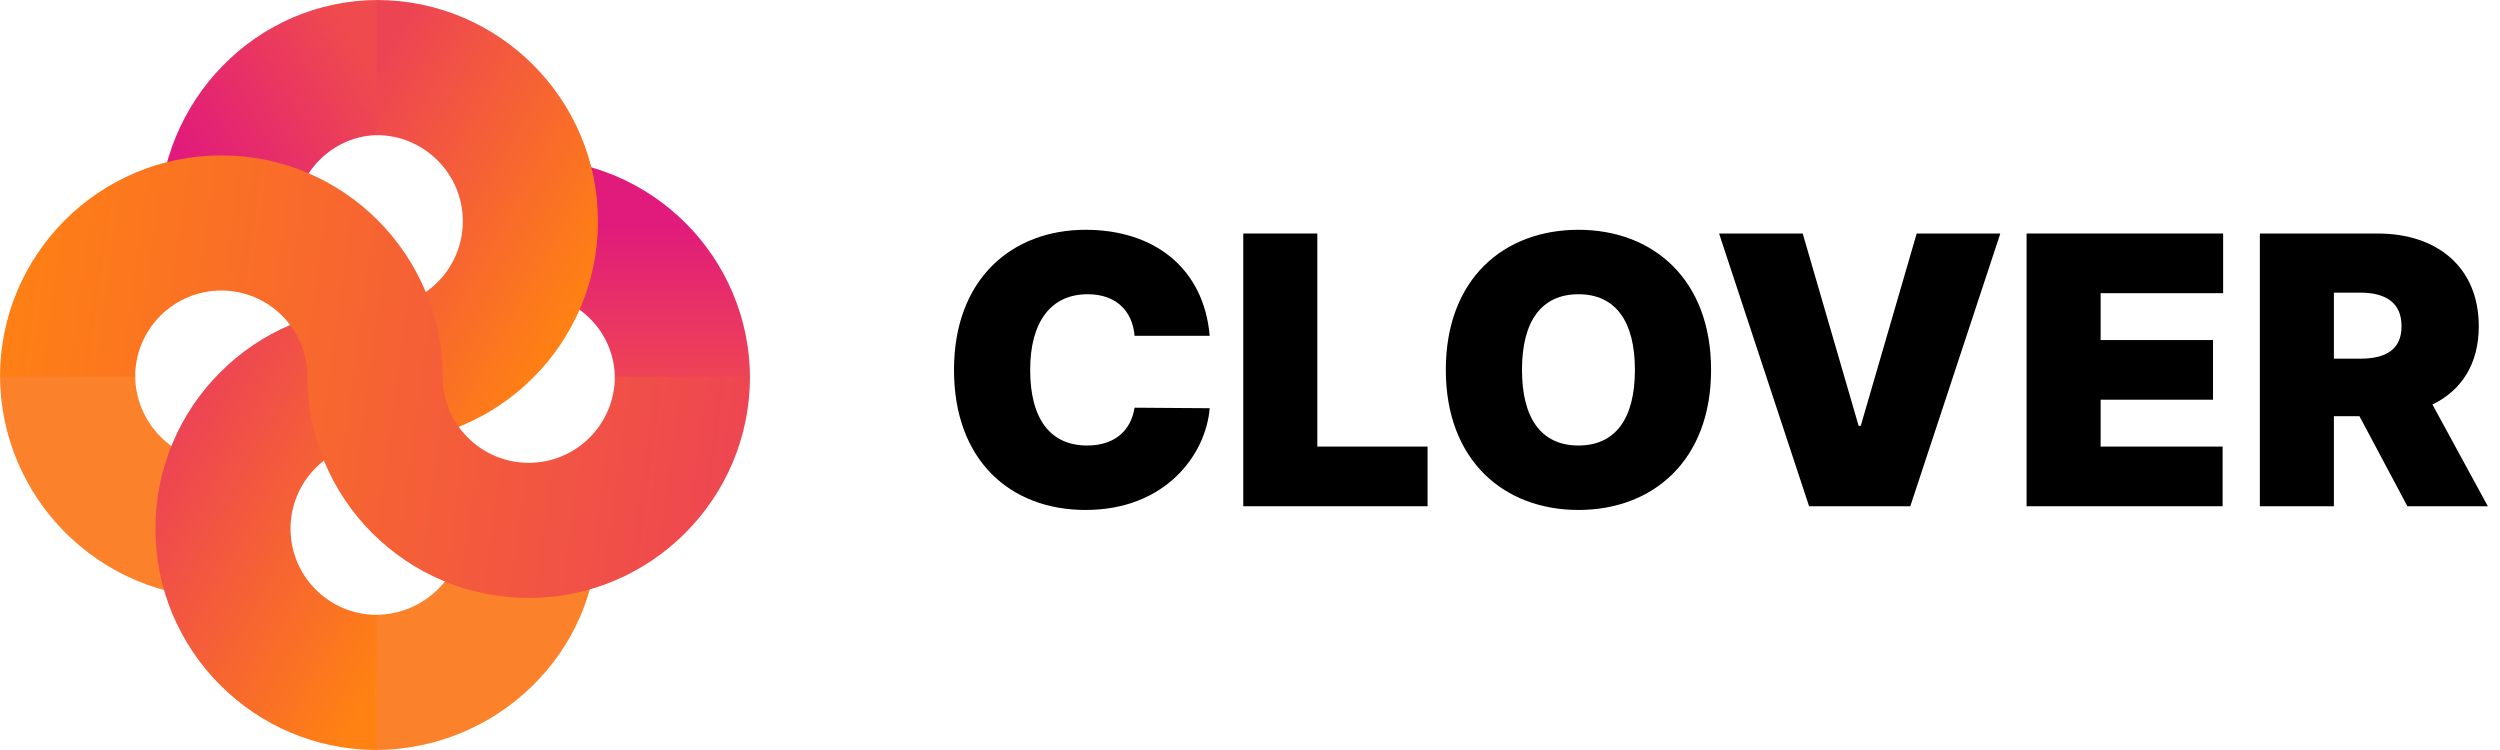
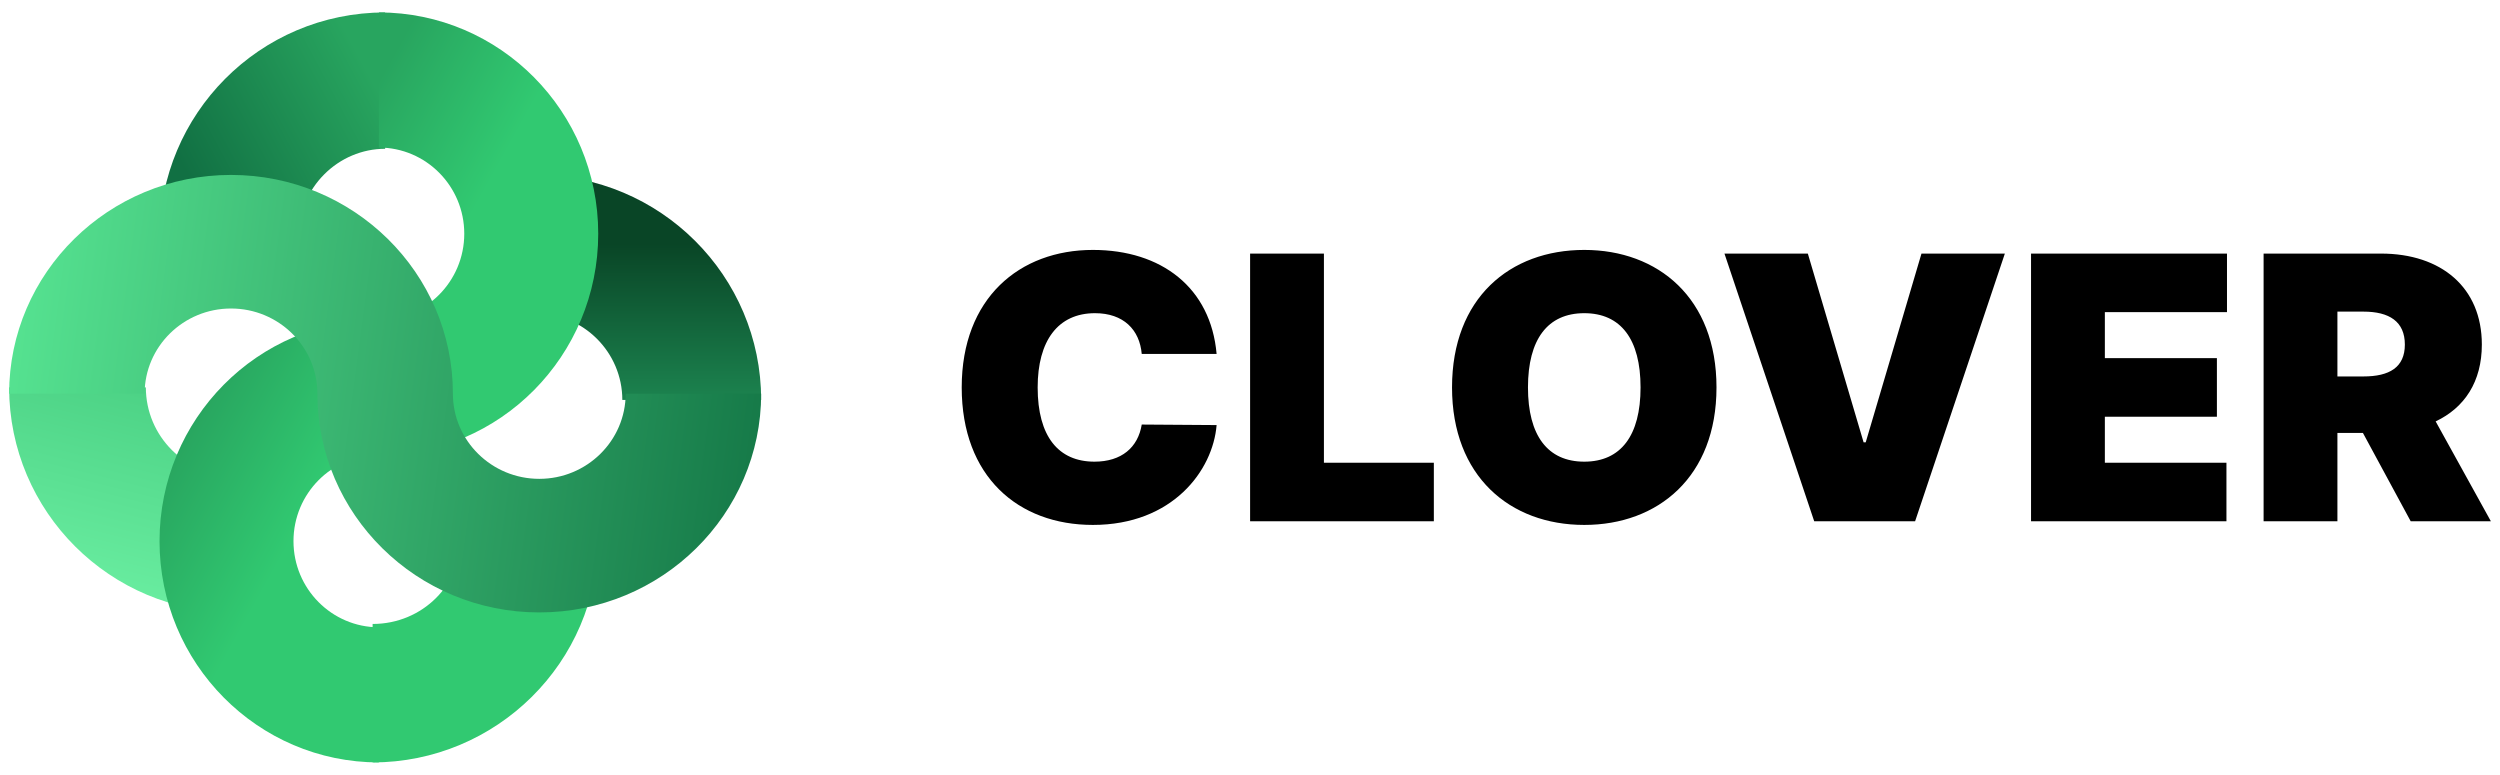
- <svg xmlns="http://www.w3.org/2000/svg" width="200" height="60" viewBox="0 0 200 60" fill="none">
-   <path d="M96.775 26.863C96.306 21.451 92.343 18.383 86.846 18.383C80.965 18.383 76.32 22.303 76.32 29.59C76.32 36.845 80.837 40.797 86.846 40.797C93.238 40.797 96.476 36.365 96.775 32.658L90.766 32.615C90.468 34.48 89.147 35.641 86.974 35.641C84.087 35.641 82.414 33.596 82.414 29.59C82.414 25.797 84.033 23.539 87.016 23.539C89.296 23.539 90.596 24.881 90.766 26.863H96.775Z" fill="black" />
-   <path d="M99.462 40.499H114.206V35.726H105.385V18.681H99.462V40.499Z" fill="black" />
-   <path d="M136.886 29.59C136.886 22.303 132.199 18.383 126.276 18.383C120.31 18.383 115.665 22.303 115.665 29.59C115.665 36.834 120.31 40.797 126.276 40.797C132.199 40.797 136.886 36.877 136.886 29.59ZM130.793 29.59C130.793 33.51 129.216 35.641 126.276 35.641C123.336 35.641 121.759 33.51 121.759 29.59C121.759 25.67 123.336 23.539 126.276 23.539C129.216 23.539 130.793 25.67 130.793 29.59Z" fill="black" />
-   <path d="M144.216 18.681H137.526L144.727 40.499H152.824L160.025 18.681H153.335L148.861 34.064H148.69L144.216 18.681Z" fill="black" />
-   <path d="M162.127 40.499H177.808V35.726H168.05V31.976H177.041V27.204H168.05V23.454H177.851V18.681H162.127V40.499Z" fill="black" />
-   <path d="M180.788 40.499H186.711V33.297H188.757L192.592 40.499H199.027L194.595 32.36C196.917 31.241 198.302 29.121 198.302 26.096C198.302 21.451 195.053 18.681 190.206 18.681H180.788V40.499ZM186.711 28.695V23.411H188.799C190.877 23.411 192.123 24.221 192.123 26.096C192.123 27.96 190.877 28.695 188.799 28.695H186.711Z" fill="black" />
-   <path fill-rule="evenodd" clip-rule="evenodd" d="M30 49.188C33.99 49.188 37.027 46.048 37.027 42.432H47.837C47.837 52.242 39.735 59.999 30 59.999V49.188Z" fill="#FB822A" />
-   <path fill-rule="evenodd" clip-rule="evenodd" d="M49.188 30.27C49.188 26.542 46.16 23.514 42.432 23.514V12.703C52.13 12.703 59.999 20.572 59.999 30.27H49.188Z" fill="url(#paint0_linear)" />
-   <path fill-rule="evenodd" clip-rule="evenodd" d="M10.811 30C10.811 33.877 13.96 37.027 17.837 37.027V47.837C7.99 47.837 0 39.848 0 30H10.811Z" fill="url(#paint1_linear)" />
-   <path fill-rule="evenodd" clip-rule="evenodd" d="M30.27 10.811C26.654 10.811 23.514 13.848 23.514 17.837H12.703C12.703 8.102 20.46 0 30.27 0V10.811Z" fill="url(#paint2_linear)" />
-   <path fill-rule="evenodd" clip-rule="evenodd" d="M37.026 17.702C37.026 13.9 33.937 10.811 30.134 10.811V0C39.907 0 47.836 7.929 47.836 17.702C47.836 27.476 39.907 35.405 30.134 35.405C26.331 35.405 23.242 38.494 23.242 42.297C23.242 46.099 26.331 49.188 30.134 49.188V59.999C20.361 59.999 12.432 52.07 12.432 42.297C12.432 32.523 20.361 24.594 30.134 24.594C33.937 24.594 37.026 21.505 37.026 17.702Z" fill="url(#paint3_linear)" />
-   <path fill-rule="evenodd" clip-rule="evenodd" d="M17.702 23.242C13.9 23.242 10.811 26.331 10.811 30.134H0C0 20.361 7.929 12.432 17.702 12.432C27.476 12.432 35.405 20.361 35.405 30.134C35.405 33.937 38.494 37.026 42.297 37.026C46.099 37.026 49.188 33.937 49.188 30.134H59.999C59.999 39.907 52.07 47.836 42.297 47.836C32.523 47.836 24.594 39.907 24.594 30.134C24.594 26.331 21.505 23.242 17.702 23.242Z" fill="url(#paint4_linear)" />
+ <svg xmlns="http://www.w3.org/2000/svg" width="171px" height="53px" viewBox="0 0 171 53" version="1.1">
  <defs>
-     <linearGradient id="paint0_linear" x1="48.513" y1="18.108" x2="48.513" y2="30.27" gradientUnits="userSpaceOnUse">
-       <stop stop-color="#E11B7B" />
-       <stop offset="1" stop-color="#EE4455" />
+     <linearGradient x1="34.615%" y1="30.769%" x2="34.615%" y2="100%" id="linearGradient-1">
+       <stop stop-color="#094526" offset="0%" />
+       <stop stop-color="#1C834F" offset="100%" />
    </linearGradient>
-     <linearGradient id="paint1_linear" x1="11.621" y1="30" x2="11.621" y2="42.432" gradientUnits="userSpaceOnUse">
-       <stop stop-color="#FB822A" />
-       <stop offset="1" stop-color="#FB822A" />
+     <linearGradient x1="75.682%" y1="0.272%" x2="50.455%" y2="100.632%" id="linearGradient-2">
+       <stop stop-color="#4BD184" offset="0%" />
+       <stop stop-color="#6BEFA2" offset="100%" />
    </linearGradient>
-     <linearGradient id="paint2_linear" x1="15.946" y1="15" x2="30.27" y2="7.162" gradientUnits="userSpaceOnUse">
-       <stop stop-color="#E11B7B" />
-       <stop offset="1" stop-color="#EF4A4E" />
+     <linearGradient x1="18.461%" y1="83.906%" x2="100%" y2="40.205%" id="linearGradient-3">
+       <stop stop-color="#117043" offset="0%" />
+       <stop stop-color="#28A55F" offset="100%" />
    </linearGradient>
-     <linearGradient id="paint3_linear" x1="30.269" y1="5.405" x2="51.053" y2="16.85" gradientUnits="userSpaceOnUse">
-       <stop stop-color="#ED4454" />
-       <stop offset="1" stop-color="#FF8212" />
+     <linearGradient x1="50.131%" y1="9.009%" x2="70.215%" y2="28.083%" id="linearGradient-4">
+       <stop stop-color="#28A55F" offset="0%" />
+       <stop stop-color="#31C971" offset="100%" />
    </linearGradient>
-     <linearGradient id="paint4_linear" x1="0" y1="12.432" x2="63.612" y2="20.993" gradientUnits="userSpaceOnUse">
-       <stop stop-color="#FF8212" />
-       <stop offset="1" stop-color="#ED4454" />
+     <linearGradient x1="0%" y1="33.079%" x2="106.022%" y2="41.263%" id="linearGradient-5">
+       <stop stop-color="#56E391" offset="0%" />
+       <stop stop-color="#137545" offset="100%" />
    </linearGradient>
  </defs>
+   <g id="页面-1" stroke="none" stroke-width="1" fill="none" fill-rule="evenodd">
+     <g id="002-Splash" transform="translate(-278, -1088)">
+       <g id="Group" transform="translate(-87, -21)">
+         <g id="编组" transform="translate(129, 1050)">
+           <g id="2" transform="translate(236.624, 59.85)">
+             <path d="M82.592,23.361 C82.193,18.82 78.815,16.245 74.129,16.245 C69.117,16.245 65.157,19.535 65.157,25.65 C65.157,31.738 69.008,35.055 74.129,35.055 C79.578,35.055 82.338,31.336 82.592,28.225 L77.471,28.189 C77.217,29.753 76.091,30.728 74.238,30.728 C71.777,30.728 70.352,29.011 70.352,25.65 C70.352,22.467 71.732,20.572 74.275,20.572 C76.218,20.572 77.326,21.698 77.471,23.361 L82.592,23.361 Z M84.883,34.805 L97.451,34.805 L97.451,30.799 L89.932,30.799 L89.932,16.495 L84.883,16.495 L84.883,34.805 Z M116.784,25.65 C116.784,19.535 112.789,16.245 107.74,16.245 C102.654,16.245 98.695,19.535 98.695,25.65 C98.695,31.729 102.654,35.055 107.74,35.055 C112.789,35.055 116.784,31.765 116.784,25.65 Z M111.59,25.65 C111.59,28.94 110.246,30.728 107.74,30.728 C105.233,30.728 103.889,28.94 103.889,25.65 C103.889,22.36 105.233,20.572 107.74,20.572 C110.246,20.572 111.59,22.36 111.59,25.65 Z M123.032,16.495 L117.329,16.495 L123.468,34.805 L130.369,34.805 L136.508,16.495 L130.805,16.495 L126.991,29.405 L126.846,29.405 L123.032,16.495 Z M138.299,34.805 L151.665,34.805 L151.665,30.799 L143.348,30.799 L143.348,27.653 L151.012,27.653 L151.012,23.647 L143.348,23.647 L143.348,20.501 L151.702,20.501 L151.702,16.495 L138.299,16.495 L138.299,34.805 Z M154.206,34.805 L159.255,34.805 L159.255,28.761 L160.999,28.761 L164.268,34.805 L169.752,34.805 L165.975,27.974 C167.954,27.036 169.134,25.257 169.134,22.718 C169.134,18.82 166.365,16.495 162.234,16.495 L154.206,16.495 L154.206,34.805 Z M159.255,24.899 L159.255,20.465 L161.035,20.465 C162.805,20.465 163.868,21.144 163.868,22.718 C163.868,24.282 162.805,24.899 161.035,24.899 L159.255,24.899 Z" id="形状" fill="#000000" fill-rule="nonzero" />
+             <path d="M24.863,41.829 C28.315,41.829 30.942,39.078 30.942,35.91 L40.295,35.91 C40.295,44.504 33.285,51.3 24.863,51.3 L24.863,41.829 Z" id="路径" fill="#31C971" />
+             <path d="M41.943,26.505 C41.943,23.239 39.283,20.586 36.008,20.586 L36.008,11.115 C44.528,11.115 51.44,18.008 51.44,26.505 L41.943,26.505 Z" id="路径" fill="url(#linearGradient-1)" />
+             <path d="M9.353,25.65 C9.353,28.995 12.078,31.713 15.432,31.713 L15.432,41.04 C6.912,41.04 0,34.147 0,25.65 L9.353,25.65 Z" id="路径" fill="url(#linearGradient-2)" />
+             <path d="M25.72,9.327 C22.543,9.327 19.785,11.948 19.785,15.39 L10.288,15.39 C10.288,6.991 17.102,0 25.72,0 L25.72,9.327 Z" id="路径" fill="url(#linearGradient-3)" />
+             <path d="M31.132,15.136 C31.132,11.884 28.514,9.243 25.291,9.243 L25.291,0 C33.574,0 40.295,6.78 40.295,15.136 C40.295,23.492 33.574,30.272 25.291,30.272 C22.068,30.272 19.45,32.913 19.45,36.164 C19.45,39.416 22.068,42.057 25.291,42.057 L25.291,51.3 C17.008,51.3 10.288,44.52 10.288,36.164 C10.288,27.808 17.008,21.028 25.291,21.028 C28.514,21.028 31.132,18.387 31.132,15.136 Z" id="路径" fill="url(#linearGradient-4)" />
+             <path d="M15.177,20.252 C11.917,20.252 9.268,22.863 9.268,26.077 L0,26.077 C0,17.817 6.798,11.115 15.177,11.115 C23.556,11.115 30.354,17.817 30.354,26.077 C30.354,29.292 33.003,31.903 36.263,31.903 C39.523,31.903 42.172,29.292 42.172,26.077 L51.44,26.077 C51.44,34.338 44.642,41.04 36.263,41.04 C27.884,41.04 21.086,34.338 21.086,26.077 C21.086,22.863 18.437,20.252 15.177,20.252 Z" id="路径" fill="url(#linearGradient-5)" />
+           </g>
+         </g>
+       </g>
+     </g>
+   </g>
</svg>
